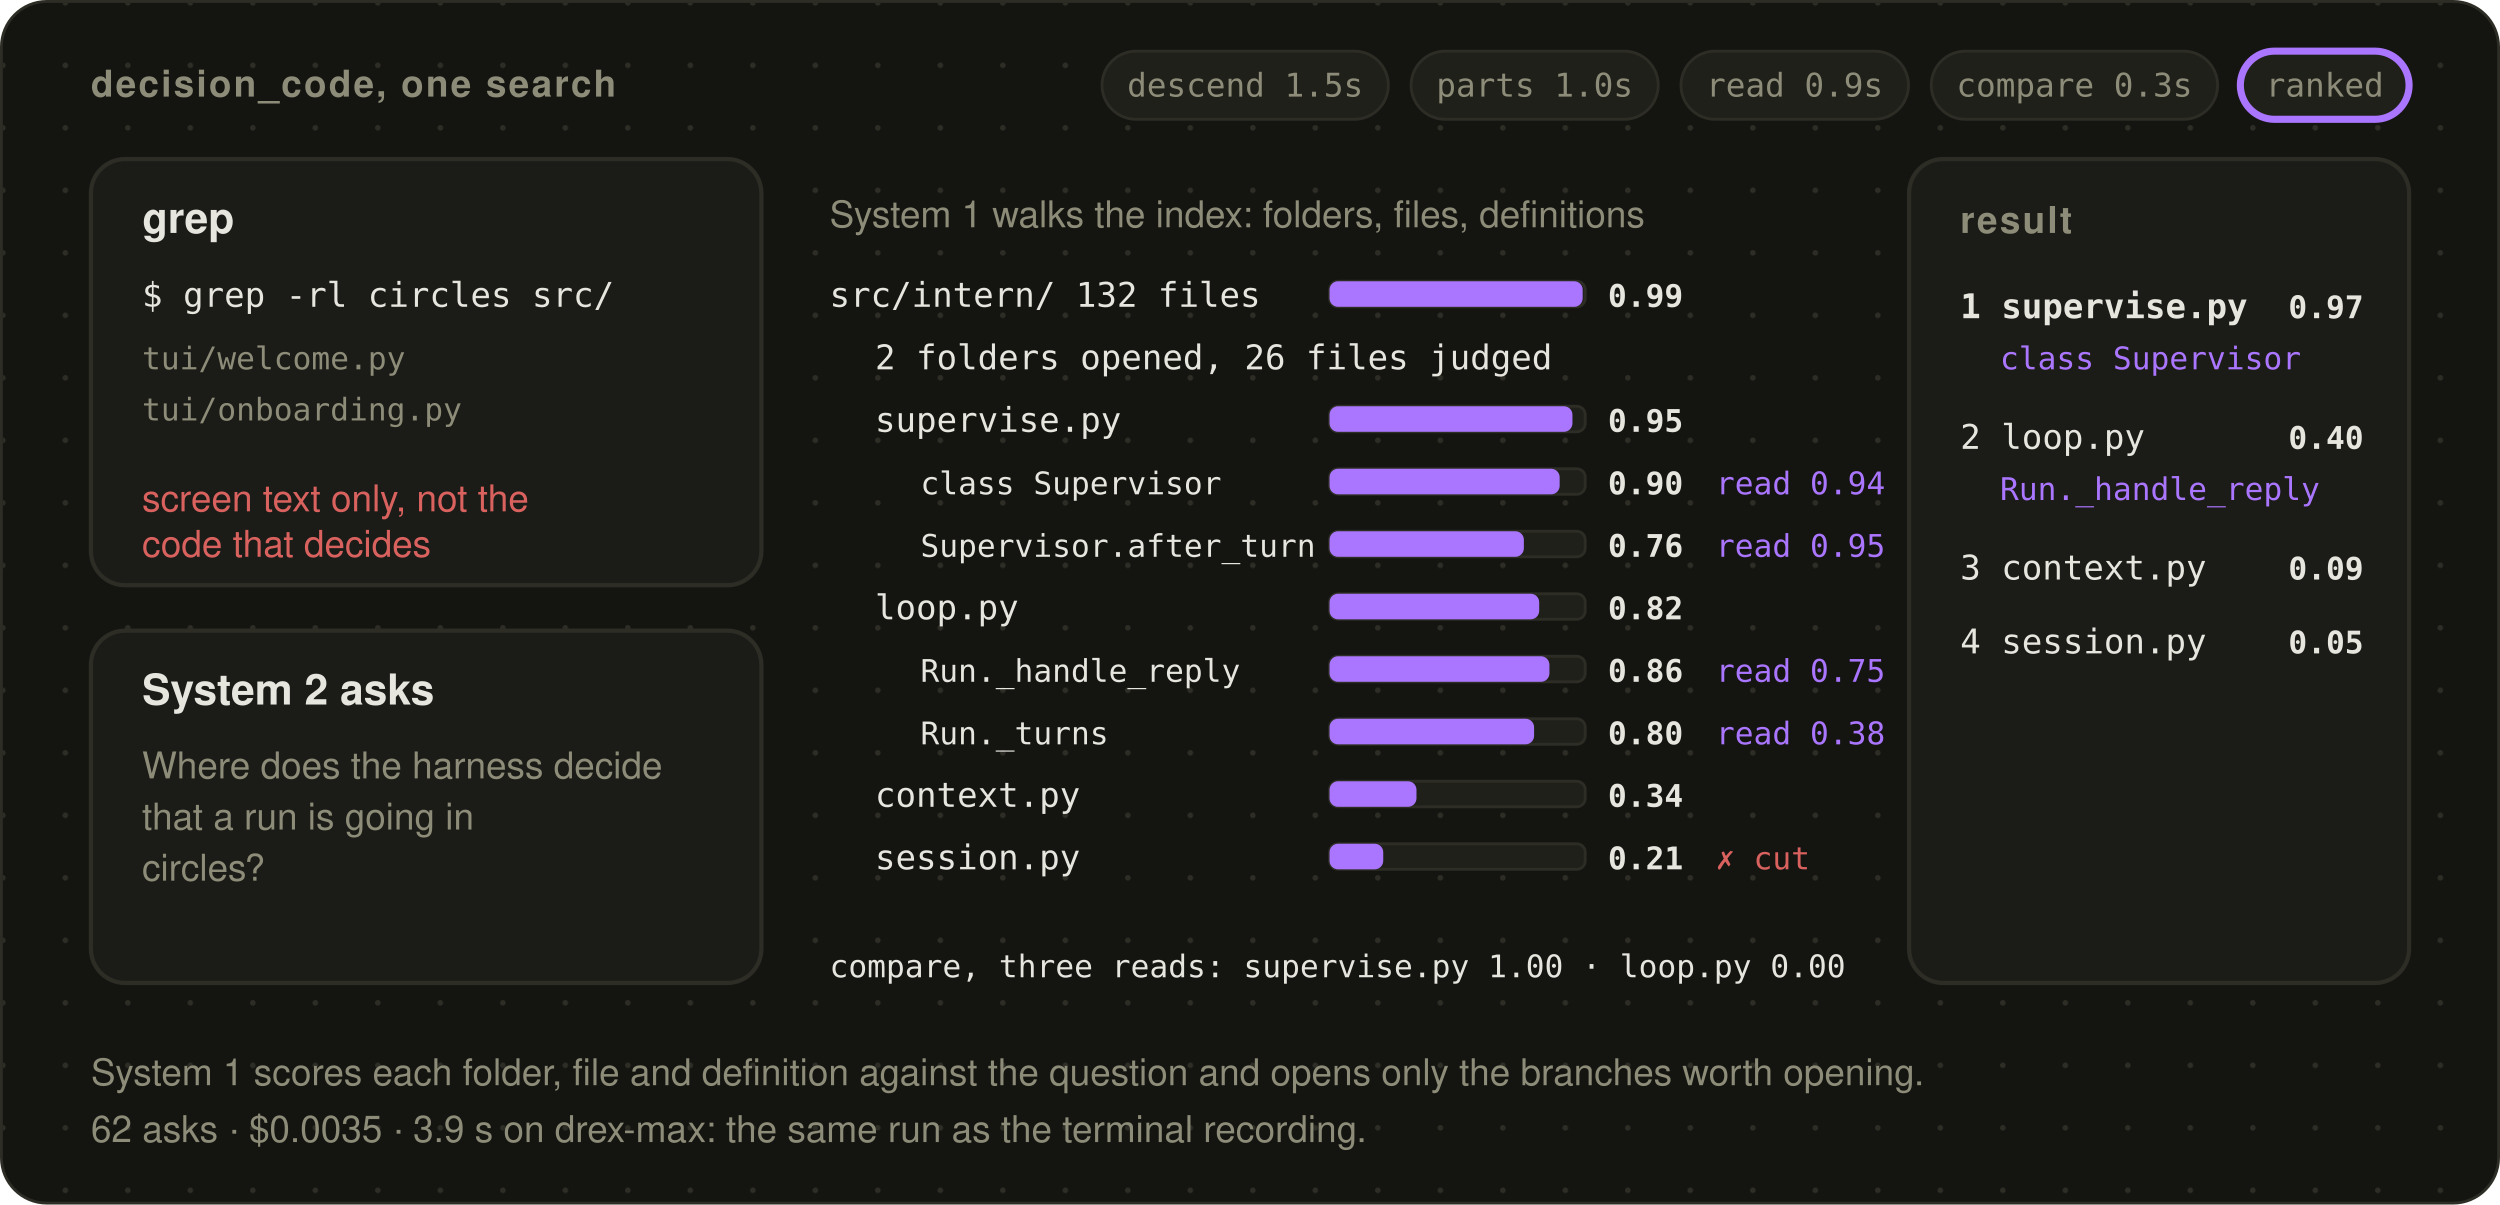
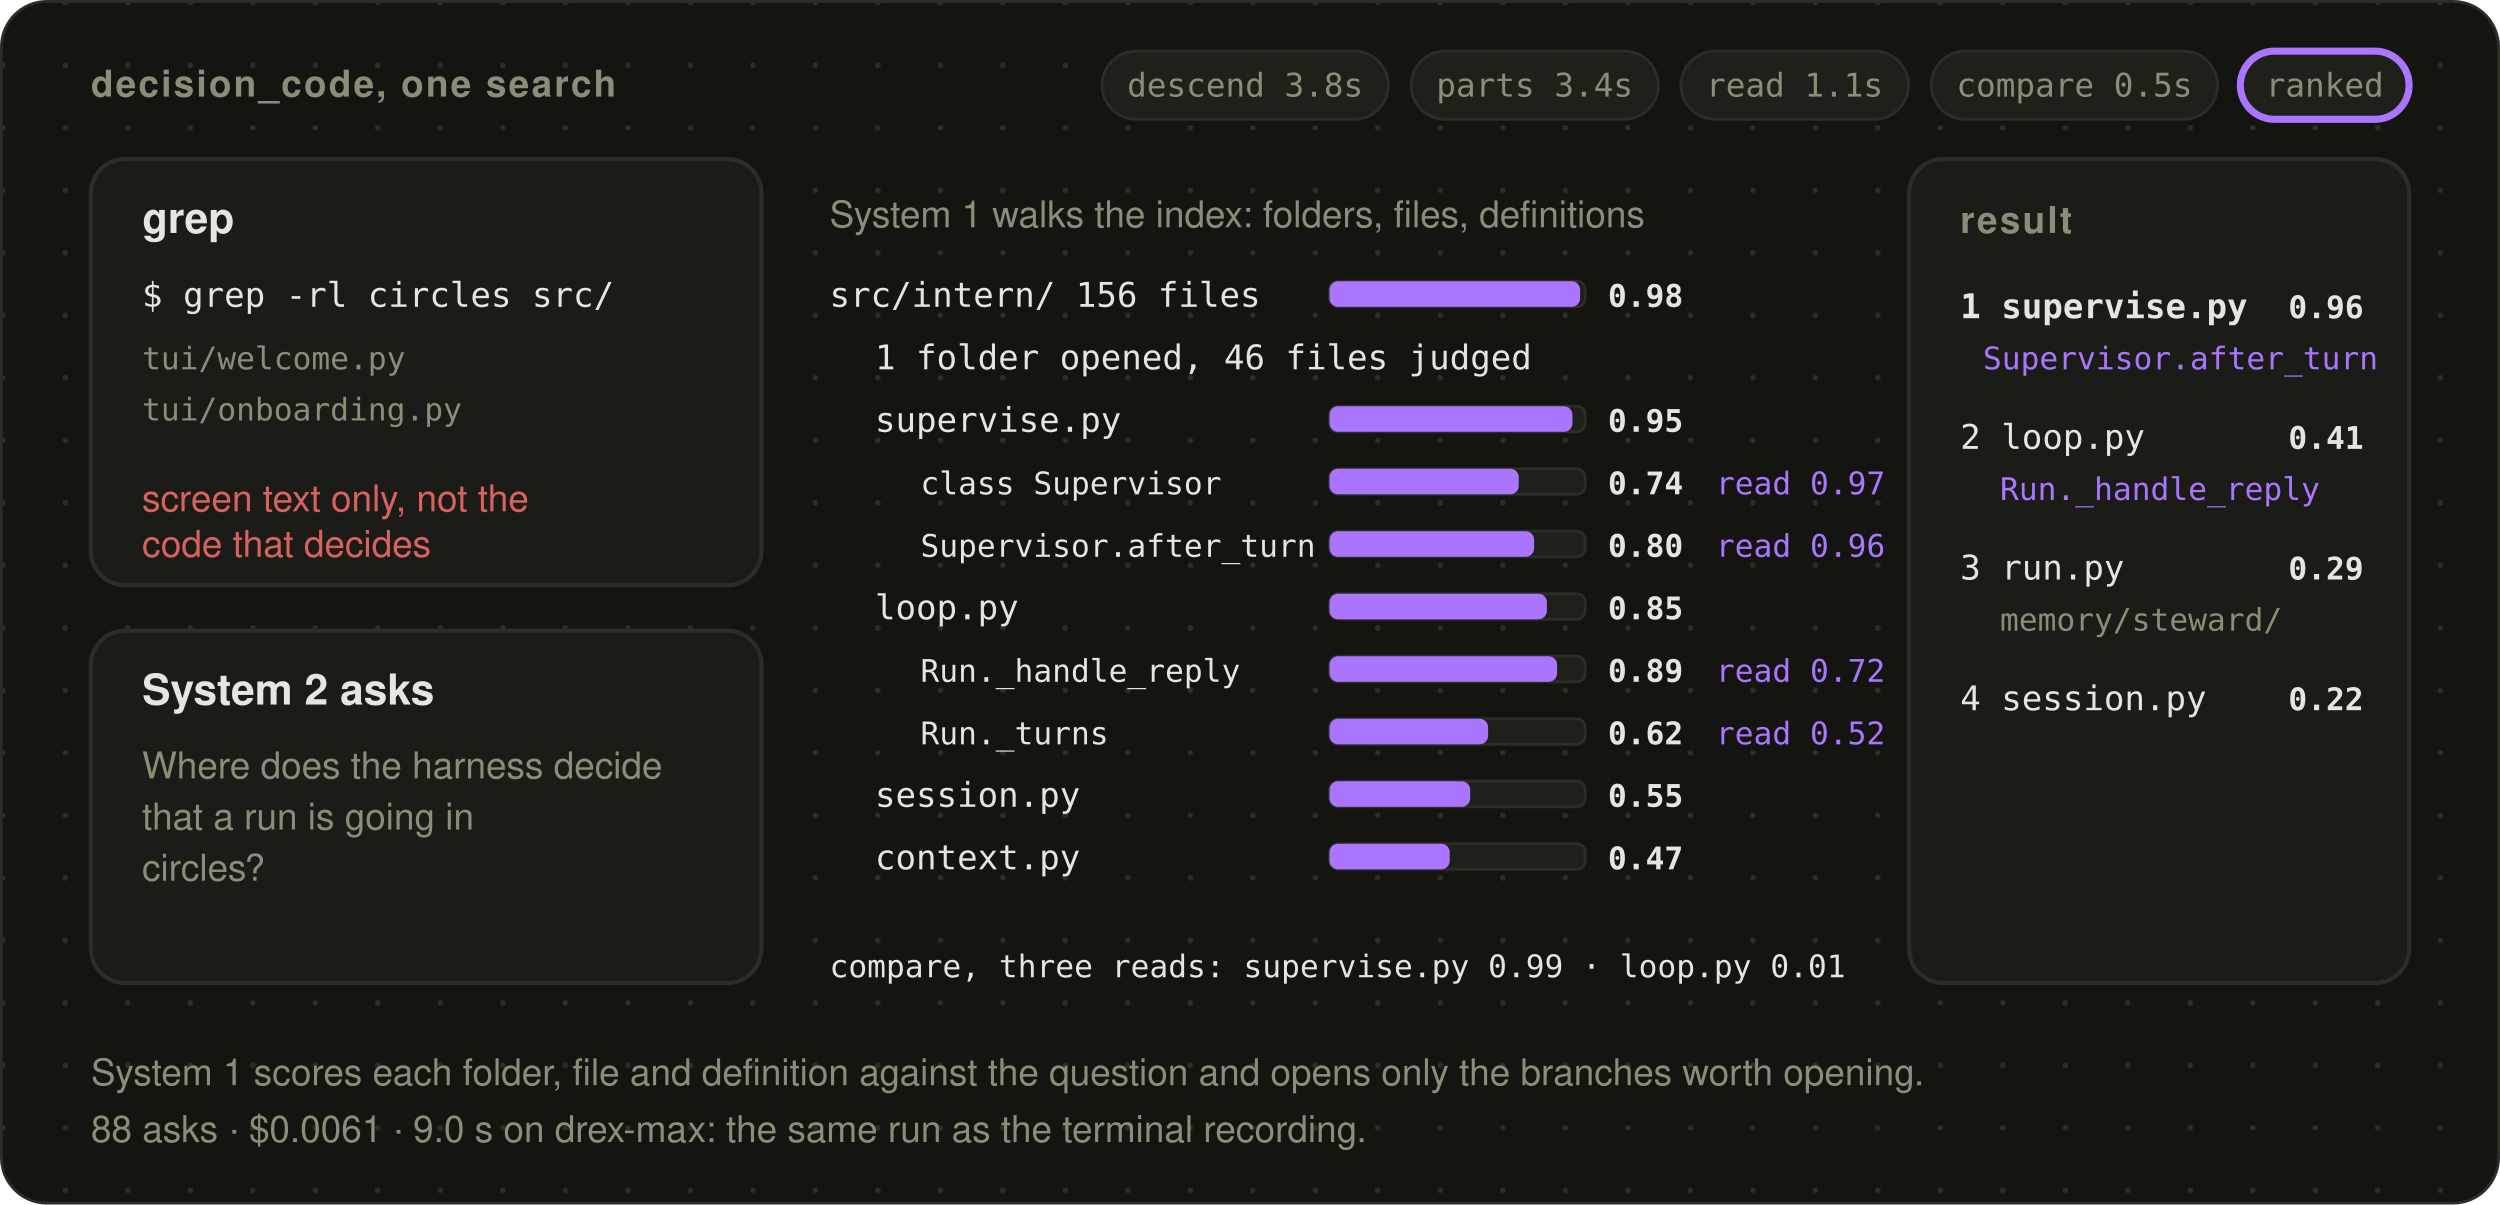
- <svg xmlns="http://www.w3.org/2000/svg" viewBox="0 0 880 424" width="880" height="424" role="img" aria-label="decision_code searching this repository for where a run that goes in circles is detected. grep for circles finds only two screens' text, not the code that decides. System 1 walks the index: src/intern at 0.99, two folders opened and 26 of its 132 files judged; files supervise.py 0.95, loop.py 0.82, context.py 0.34, and session.py 0.21, cut; then the definitions in the best files, read and compared side by side. Result: supervise.py 0.97 at class Supervisor, then loop.py 0.40. 62 asks, $0.0035, 3.9 s, on drex-max, the same run as the terminal recording.">
+ <svg xmlns="http://www.w3.org/2000/svg" viewBox="0 0 880 424" width="880" height="424" role="img" aria-label="decision_code searching this repository for where a run that goes in circles is detected. grep for circles finds only two screens' text, not the code that decides. System 1 walks the index: src/intern at 0.98, one folder opened and 46 of its 156 files judged; files supervise.py 0.95, loop.py 0.85, session.py 0.55 and context.py 0.47; then the definitions in the best files, read and compared side by side. Result: supervise.py 0.96 at Supervisor.after_turn, then loop.py 0.41, memory/steward/run.py 0.29 and session.py 0.22. 88 asks, $0.0061, 9.0 s, on drex-max, the same run as the terminal recording.">
  <style>
    text { font-family: -apple-system, BlinkMacSystemFont, 'Segoe UI', Helvetica, Arial, sans-serif; }
    .bg { fill: #141411; stroke: #2d2d26; }
    .card { fill: #1b1b17; stroke: #2d2d26; stroke-width: 1.5; }
    .ghost { fill: #1b1b17; stroke: #45443a; stroke-width: 1.5; stroke-dasharray: 6 5; }
    .dashed { fill: none; stroke: #45443a; stroke-width: 1.5; stroke-dasharray: 5 4; }
    .glow { fill: none; stroke: #e6e5de; stroke-width: 2.5; opacity: 0; }
    .vioglow { stroke: #ab76ff; } .warnglow { stroke: #d4973a; } .okglow { stroke: #4cbf66; }
    .title { fill: #e6e5de; font-size: 18px; font-weight: 650; }
    .small { fill: #e6e5de; font-size: 15px; font-weight: 650; }
    .note { fill: #8d8c78; font-size: 13px; }
    .head { fill: #8d8c78; font-size: 13px; font-weight: 600; letter-spacing: 0.06em; }
    .phase { fill: #e6e5de; font-size: 13px; font-family: ui-monospace, SFMono-Regular, Menlo, Consolas, monospace; font-weight: 600; }
    .tag { fill: #20201b; stroke: #2d2d26; }
    .viotag { fill: #2a1f40; stroke: #ab76ff; }
    .tagtext { fill: #8d8c78; font-size: 11.5px; font-family: ui-monospace, SFMono-Regular, Menlo, Consolas, monospace; }
    .label { fill: #8d8c78; font-size: 13px; font-family: ui-monospace, SFMono-Regular, Menlo, Consolas, monospace; }
    .mono { fill: #e6e5de; font-size: 12px; font-family: ui-monospace, SFMono-Regular, Menlo, Consolas, monospace; }
    .tiny { fill: #8d8c78; font-size: 11px; font-family: ui-monospace, SFMono-Regular, Menlo, Consolas, monospace; }
    .ink { fill: #e6e5de; } .b { font-weight: 650; }
    .ok { fill: #4cbf66; } .warn { fill: #d4973a; } .bad { fill: #d9625f; } .vio { fill: #ab76ff; }
    .faded { opacity: 0.45; }
    .edge { stroke: #2d2d26; stroke-width: 2.5; fill: none; }
    .flow { stroke: #45443a; stroke-width: 2.5; fill: none; stroke-linecap: round; stroke-dasharray: 1 11;
      animation: flow 0.9s linear infinite; }
    @keyframes flow { from { stroke-dashoffset: 12; } to { stroke-dashoffset: 0; } }
    .dot { fill: #e6e5de; filter: url(#soft); }
    .viodot { fill: #ab76ff; } .warndot { fill: #d4973a; } .okdot { fill: #4cbf66; } .baddot { fill: #d9625f; }
    .chip { fill: #20201b; stroke: #2d2d26; }
    .pip { fill: none; stroke: #45443a; stroke-width: 1.5; }
    .pipon { fill: #d4973a; }
    .track { fill: #20201b; stroke: #2d2d26; }
    .bar { fill: #45443a; }
    .threshold { stroke: #8d8c78; stroke-width: 1.5; stroke-dasharray: 3 3; }
    .state { fill: #4cbf66; opacity: 0.18; stroke: #4cbf66; }
    .block { fill: #1b1b17; stroke: #45443a; }
    .eye { fill: #1b1b17; stroke: #ab76ff; stroke-width: 2; }
    .rest { fill: #45443a; }
.a{animation-duration:15.4s;animation-iteration-count:infinite;animation-timing-function:linear}@keyframes s4{0%{opacity:0}48.05%{opacity:0}49.68%{opacity:1}93.18%{opacity:1}94.81%{opacity:0}100%{opacity:0}}.s4{animation-name:s4;opacity:1}@keyframes s3{0%{opacity:0}42.86%{opacity:0}44.48%{opacity:1}46.43%{opacity:1}48.05%{opacity:0}100%{opacity:0}}.s3{animation-name:s3;opacity:0}@keyframes s2{0%{opacity:0}36.36%{opacity:0}37.99%{opacity:1}41.23%{opacity:1}42.86%{opacity:0}100%{opacity:0}}.s2{animation-name:s2;opacity:0}@keyframes s1{0%{opacity:0}28.57%{opacity:0}30.19%{opacity:1}34.74%{opacity:1}36.36%{opacity:0}100%{opacity:0}}.s1{animation-name:s1;opacity:0}@keyframes s0{0%{opacity:0}15.58%{opacity:0}17.21%{opacity:1}26.95%{opacity:1}28.57%{opacity:0}100%{opacity:0}}.s0{animation-name:s0;opacity:0}@keyframes g{0%{opacity:0}6.49%{opacity:0}8.12%{opacity:1}95.78%{opacity:1}97.4%{opacity:0}100%{opacity:0}}.g{animation-name:g;opacity:1}@keyframes q{0%{opacity:0}10.39%{opacity:0}12.01%{opacity:1}95.78%{opacity:1}97.4%{opacity:0}100%{opacity:0}}.q{animation-name:q;opacity:1}@keyframes r0{0%{opacity:0}16.88%{opacity:0}18.51%{opacity:1}95.78%{opacity:1}97.4%{opacity:0}100%{opacity:0}}.r0{animation-name:r0;opacity:1}@keyframes r1{0%{opacity:0}20.13%{opacity:0}21.75%{opacity:1}95.78%{opacity:1}97.4%{opacity:0}100%{opacity:0}}.r1{animation-name:r1;opacity:1}@keyframes r2{0%{opacity:0}22.73%{opacity:0}24.35%{opacity:1}95.78%{opacity:1}97.4%{opacity:0}100%{opacity:0}}.r2{animation-name:r2;opacity:1}@keyframes r3{0%{opacity:0}29.87%{opacity:0}31.49%{opacity:1}95.78%{opacity:1}97.4%{opacity:0}100%{opacity:0}}.r3{animation-name:r3;opacity:1}@keyframes rd3{0%{opacity:0}40.58%{opacity:0}42.21%{opacity:1}95.78%{opacity:1}97.4%{opacity:0}100%{opacity:0}}.rd3{animation-name:rd3;opacity:1}@keyframes r4{0%{opacity:0}31.82%{opacity:0}33.44%{opacity:1}95.78%{opacity:1}97.4%{opacity:0}100%{opacity:0}}.r4{animation-name:r4;opacity:1}@keyframes rd4{0%{opacity:0}41.56%{opacity:0}43.18%{opacity:1}95.78%{opacity:1}97.4%{opacity:0}100%{opacity:0}}.rd4{animation-name:rd4;opacity:1}@keyframes r5{0%{opacity:0}24.03%{opacity:0}25.65%{opacity:1}95.78%{opacity:1}97.4%{opacity:0}100%{opacity:0}}.r5{animation-name:r5;opacity:1}@keyframes r6{0%{opacity:0}33.12%{opacity:0}34.74%{opacity:1}95.78%{opacity:1}97.4%{opacity:0}100%{opacity:0}}.r6{animation-name:r6;opacity:1}@keyframes rd6{0%{opacity:0}43.51%{opacity:0}45.13%{opacity:1}95.78%{opacity:1}97.4%{opacity:0}100%{opacity:0}}.rd6{animation-name:rd6;opacity:1}@keyframes r7{0%{opacity:0}34.42%{opacity:0}36.04%{opacity:1}95.78%{opacity:1}97.4%{opacity:0}100%{opacity:0}}.r7{animation-name:r7;opacity:1}@keyframes rd7{0%{opacity:0}44.48%{opacity:0}46.1%{opacity:1}95.78%{opacity:1}97.4%{opacity:0}100%{opacity:0}}.rd7{animation-name:rd7;opacity:1}@keyframes r8{0%{opacity:0}25.32%{opacity:0}26.95%{opacity:1}95.78%{opacity:1}97.4%{opacity:0}100%{opacity:0}}.r8{animation-name:r8;opacity:1}@keyframes r9{0%{opacity:0}26.62%{opacity:0}28.25%{opacity:1}95.78%{opacity:1}97.4%{opacity:0}100%{opacity:0}}.r9{animation-name:r9;opacity:1}@keyframes cmp{0%{opacity:0}44.16%{opacity:0}45.78%{opacity:1}95.78%{opacity:1}97.4%{opacity:0}100%{opacity:0}}.cmp{animation-name:cmp;opacity:1}@keyframes res0{0%{opacity:0}49.35%{opacity:0}50.97%{opacity:1}95.78%{opacity:1}97.4%{opacity:0}100%{opacity:0}}.res0{animation-name:res0;opacity:1}@keyframes res1{0%{opacity:0}51.3%{opacity:0}52.92%{opacity:1}95.78%{opacity:1}97.4%{opacity:0}100%{opacity:0}}.res1{animation-name:res1;opacity:1}@keyframes res2{0%{opacity:0}53.25%{opacity:0}54.87%{opacity:1}95.78%{opacity:1}97.4%{opacity:0}100%{opacity:0}}.res2{animation-name:res2;opacity:1}@keyframes res3{0%{opacity:0}55.19%{opacity:0}56.82%{opacity:1}95.78%{opacity:1}97.4%{opacity:0}100%{opacity:0}}.res3{animation-name:res3;opacity:1}@media (prefers-reduced-motion: reduce){*{animation:none !important}}</style>
  <defs>
    <pattern id="grid" width="22" height="22" patternUnits="userSpaceOnUse">
      <circle cx="1" cy="1" r="1" fill="#2d2d26" />
    </pattern>
    <filter id="soft" x="-100%" y="-100%" width="300%" height="300%">
      <feGaussianBlur stdDeviation="3" result="b" />
      <feMerge>
        <feMergeNode in="b" />
        <feMergeNode in="SourceGraphic" />
      </feMerge>
    </filter>
  </defs>
  <rect class="bg" x="0.5" y="0.5" width="879" height="423" rx="16" />
  <rect x="1" y="1" width="878" height="422" rx="16" fill="url(#grid)" />
  <text class="head" x="32" y="34">decision_code, one search</text>
  <rect class="tag" x="788.6" y="18" width="59.4" height="24" rx="12" />
  <text class="tagtext" x="818.3" y="34" text-anchor="middle">ranked</text>
  <rect class="glow vioglow a s4" x="788.6" y="18" width="59.4" height="24" rx="12" />
  <rect class="tag" x="679.8" y="18" width="100.8" height="24" rx="12" />
-   <text class="tagtext" x="730.2" y="34" text-anchor="middle">compare 0.3s</text>
+   <text class="tagtext" x="730.2" y="34" text-anchor="middle">compare 0.5s</text>
  <rect class="glow vioglow a s3" x="679.8" y="18" width="100.8" height="24" rx="12" />
  <rect class="tag" x="591.7" y="18" width="80.1" height="24" rx="12" />
-   <text class="tagtext" x="631.7" y="34" text-anchor="middle">read 0.9s</text>
+   <text class="tagtext" x="631.7" y="34" text-anchor="middle">read 1.1s</text>
  <rect class="glow vioglow a s2" x="591.7" y="18" width="80.1" height="24" rx="12" />
  <rect class="tag" x="496.7" y="18" width="87" height="24" rx="12" />
-   <text class="tagtext" x="540.2" y="34" text-anchor="middle">parts 1.0s</text>
+   <text class="tagtext" x="540.2" y="34" text-anchor="middle">parts 3.4s</text>
  <rect class="glow vioglow a s1" x="496.7" y="18" width="87" height="24" rx="12" />
  <rect class="tag" x="387.9" y="18" width="100.8" height="24" rx="12" />
-   <text class="tagtext" x="438.3" y="34" text-anchor="middle">descend 1.5s</text>
+   <text class="tagtext" x="438.3" y="34" text-anchor="middle">descend 3.8s</text>
  <rect class="glow vioglow a s0" x="387.9" y="18" width="100.8" height="24" rx="12" />
  <rect class="card" x="32" y="56" width="236" height="150" rx="12" />
  <text class="small" x="50" y="82">grep</text>
  <text class="mono" x="50" y="108">$ grep -rl circles src/</text>
  <g class="a g">
    <text class="tiny" x="50" y="130">tui/welcome.py</text>
    <text class="tiny" x="50" y="148">tui/onboarding.py</text>
    <text class="note bad" x="50" y="180">screen text only, not the</text>
    <text class="note bad" x="50" y="196">code that decides</text>
  </g>
  <g class="a q">
    <rect class="card" x="32" y="222" width="236" height="124" rx="12" />
    <text class="small" x="50" y="248">System 2 asks</text>
    <text class="note" x="50" y="274">Where does the harness decide</text>
    <text class="note" x="50" y="292">that a run is going in</text>
    <text class="note" x="50" y="310">circles?</text>
  </g>
  <text class="note" x="292" y="80">System 1 walks the index: folders, files, definitions</text>
  <g class="a r0">
-     <text class="mono" x="292" y="108">src/intern/  132 files</text>
+     <text class="mono" x="292" y="108">src/intern/  156 files</text>
    <rect class="track" x="468" y="99" width="90" height="9" rx="3" />
-     <rect class="vio" x="468" y="99" width="89.1" height="9" rx="3" />
-     <text class="tiny ink b" x="566" y="108">0.99</text>
+     <rect class="vio" x="468" y="99" width="88.2" height="9" rx="3" />
+     <text class="tiny ink b" x="566" y="108">0.98</text>
  </g>
  <g class="a r1 faded">
-     <text class="mono" x="308" y="130">2 folders opened, 26 files judged</text>
+     <text class="mono" x="308" y="130">1 folder opened, 46 files judged</text>
  </g>
  <g class="a r2">
    <text class="mono" x="308" y="152">supervise.py</text>
    <rect class="track" x="468" y="143" width="90" height="9" rx="3" />
    <rect class="vio" x="468" y="143" width="85.5" height="9" rx="3" />
    <text class="tiny ink b" x="566" y="152">0.95</text>
  </g>
  <g class="a r3">
    <text class="tiny ink" x="324" y="174">class Supervisor</text>
    <rect class="track" x="468" y="165" width="90" height="9" rx="3" />
-     <rect class="vio" x="468" y="165" width="81" height="9" rx="3" />
-     <text class="tiny ink b" x="566" y="174">0.90</text>
+     <rect class="vio" x="468" y="165" width="66.6" height="9" rx="3" />
+     <text class="tiny ink b" x="566" y="174">0.74</text>
  </g>
-   <text class="tiny vio a rd3" x="604" y="174">read 0.94</text>
+   <text class="tiny vio a rd3" x="604" y="174">read 0.97</text>
  <g class="a r4">
    <text class="tiny ink" x="324" y="196">Supervisor.after_turn</text>
    <rect class="track" x="468" y="187" width="90" height="9" rx="3" />
-     <rect class="vio" x="468" y="187" width="68.4" height="9" rx="3" />
-     <text class="tiny ink b" x="566" y="196">0.76</text>
+     <rect class="vio" x="468" y="187" width="72" height="9" rx="3" />
+     <text class="tiny ink b" x="566" y="196">0.80</text>
  </g>
-   <text class="tiny vio a rd4" x="604" y="196">read 0.95</text>
+   <text class="tiny vio a rd4" x="604" y="196">read 0.96</text>
  <g class="a r5">
    <text class="mono" x="308" y="218">loop.py</text>
    <rect class="track" x="468" y="209" width="90" height="9" rx="3" />
-     <rect class="vio" x="468" y="209" width="73.8" height="9" rx="3" />
-     <text class="tiny ink b" x="566" y="218">0.82</text>
+     <rect class="vio" x="468" y="209" width="76.5" height="9" rx="3" />
+     <text class="tiny ink b" x="566" y="218">0.85</text>
  </g>
  <g class="a r6">
    <text class="tiny ink" x="324" y="240">Run._handle_reply</text>
    <rect class="track" x="468" y="231" width="90" height="9" rx="3" />
-     <rect class="vio" x="468" y="231" width="77.4" height="9" rx="3" />
-     <text class="tiny ink b" x="566" y="240">0.86</text>
+     <rect class="vio" x="468" y="231" width="80.1" height="9" rx="3" />
+     <text class="tiny ink b" x="566" y="240">0.89</text>
  </g>
-   <text class="tiny vio a rd6" x="604" y="240">read 0.75</text>
+   <text class="tiny vio a rd6" x="604" y="240">read 0.72</text>
  <g class="a r7">
    <text class="tiny ink" x="324" y="262">Run._turns</text>
    <rect class="track" x="468" y="253" width="90" height="9" rx="3" />
-     <rect class="vio" x="468" y="253" width="72" height="9" rx="3" />
-     <text class="tiny ink b" x="566" y="262">0.80</text>
+     <rect class="vio" x="468" y="253" width="55.8" height="9" rx="3" />
+     <text class="tiny ink b" x="566" y="262">0.62</text>
  </g>
-   <text class="tiny vio a rd7" x="604" y="262">read 0.38</text>
+   <text class="tiny vio a rd7" x="604" y="262">read 0.52</text>
  <g class="a r8">
-     <text class="mono" x="308" y="284">context.py</text>
+     <text class="mono" x="308" y="284">session.py</text>
    <rect class="track" x="468" y="275" width="90" height="9" rx="3" />
-     <rect class="vio" x="468" y="275" width="30.6" height="9" rx="3" />
-     <text class="tiny ink b" x="566" y="284">0.34</text>
+     <rect class="vio" x="468" y="275" width="49.5" height="9" rx="3" />
+     <text class="tiny ink b" x="566" y="284">0.55</text>
  </g>
-   <g class="a r9 faded">
-     <text class="mono" x="308" y="306">session.py</text>
+   <g class="a r9">
+     <text class="mono" x="308" y="306">context.py</text>
    <rect class="track" x="468" y="297" width="90" height="9" rx="3" />
-     <rect class="vio" x="468" y="297" width="18.9" height="9" rx="3" />
-     <text class="tiny ink b" x="566" y="306">0.21</text>
-     <text class="tiny bad" x="604" y="306">✗ cut</text>
+     <rect class="vio" x="468" y="297" width="42.3" height="9" rx="3" />
+     <text class="tiny ink b" x="566" y="306">0.47</text>
  </g>
-   <text class="tiny ink a cmp" x="292" y="344">compare, three reads: supervise.py 1.00 · loop.py 0.00</text>
+   <text class="tiny ink a cmp" x="292" y="344">compare, three reads: supervise.py 0.99 · loop.py 0.01</text>
  <rect class="card" x="672" y="56" width="176" height="290" rx="12" />
  <text class="head" x="690" y="82">result</text>
  <g class="a res0">
    <text class="mono b" x="690" y="112">1 supervise.py</text>
-     <text class="tiny ink b" x="832" y="112" text-anchor="end">0.97</text>
-     <text class="tiny vio" x="704" y="130">class Supervisor</text>
+     <text class="tiny ink b" x="832" y="112" text-anchor="end">0.96</text>
+     <text class="tiny vio" x="698" y="130">Supervisor.after_turn</text>
  </g>
  <g class="a res1">
    <text class="mono" x="690" y="158">2 loop.py</text>
-     <text class="tiny ink b" x="832" y="158" text-anchor="end">0.40</text>
+     <text class="tiny ink b" x="832" y="158" text-anchor="end">0.41</text>
    <text class="tiny vio" x="704" y="176">Run._handle_reply</text>
  </g>
  <g class="a res2">
-     <text class="mono" x="690" y="204">3 context.py</text>
-     <text class="tiny ink b" x="832" y="204" text-anchor="end">0.09</text>
+     <text class="mono" x="690" y="204">3 run.py</text>
+     <text class="tiny ink b" x="832" y="204" text-anchor="end">0.29</text>
+     <text class="tiny" x="704" y="222">memory/steward/</text>
  </g>
  <g class="a res3">
-     <text class="mono" x="690" y="230">4 session.py</text>
-     <text class="tiny ink b" x="832" y="230" text-anchor="end">0.05</text>
+     <text class="mono" x="690" y="250">4 session.py</text>
+     <text class="tiny ink b" x="832" y="250" text-anchor="end">0.22</text>
  </g>
  <text class="note" x="32" y="382">System 1 scores each folder, file and definition against the question and opens only the branches worth opening.</text>
-   <text class="note" x="32" y="402">62 asks · $0.0035 · 3.9 s on drex-max: the same run as the terminal recording.</text>
+   <text class="note" x="32" y="402">88 asks · $0.0061 · 9.0 s on drex-max: the same run as the terminal recording.</text>
</svg>
